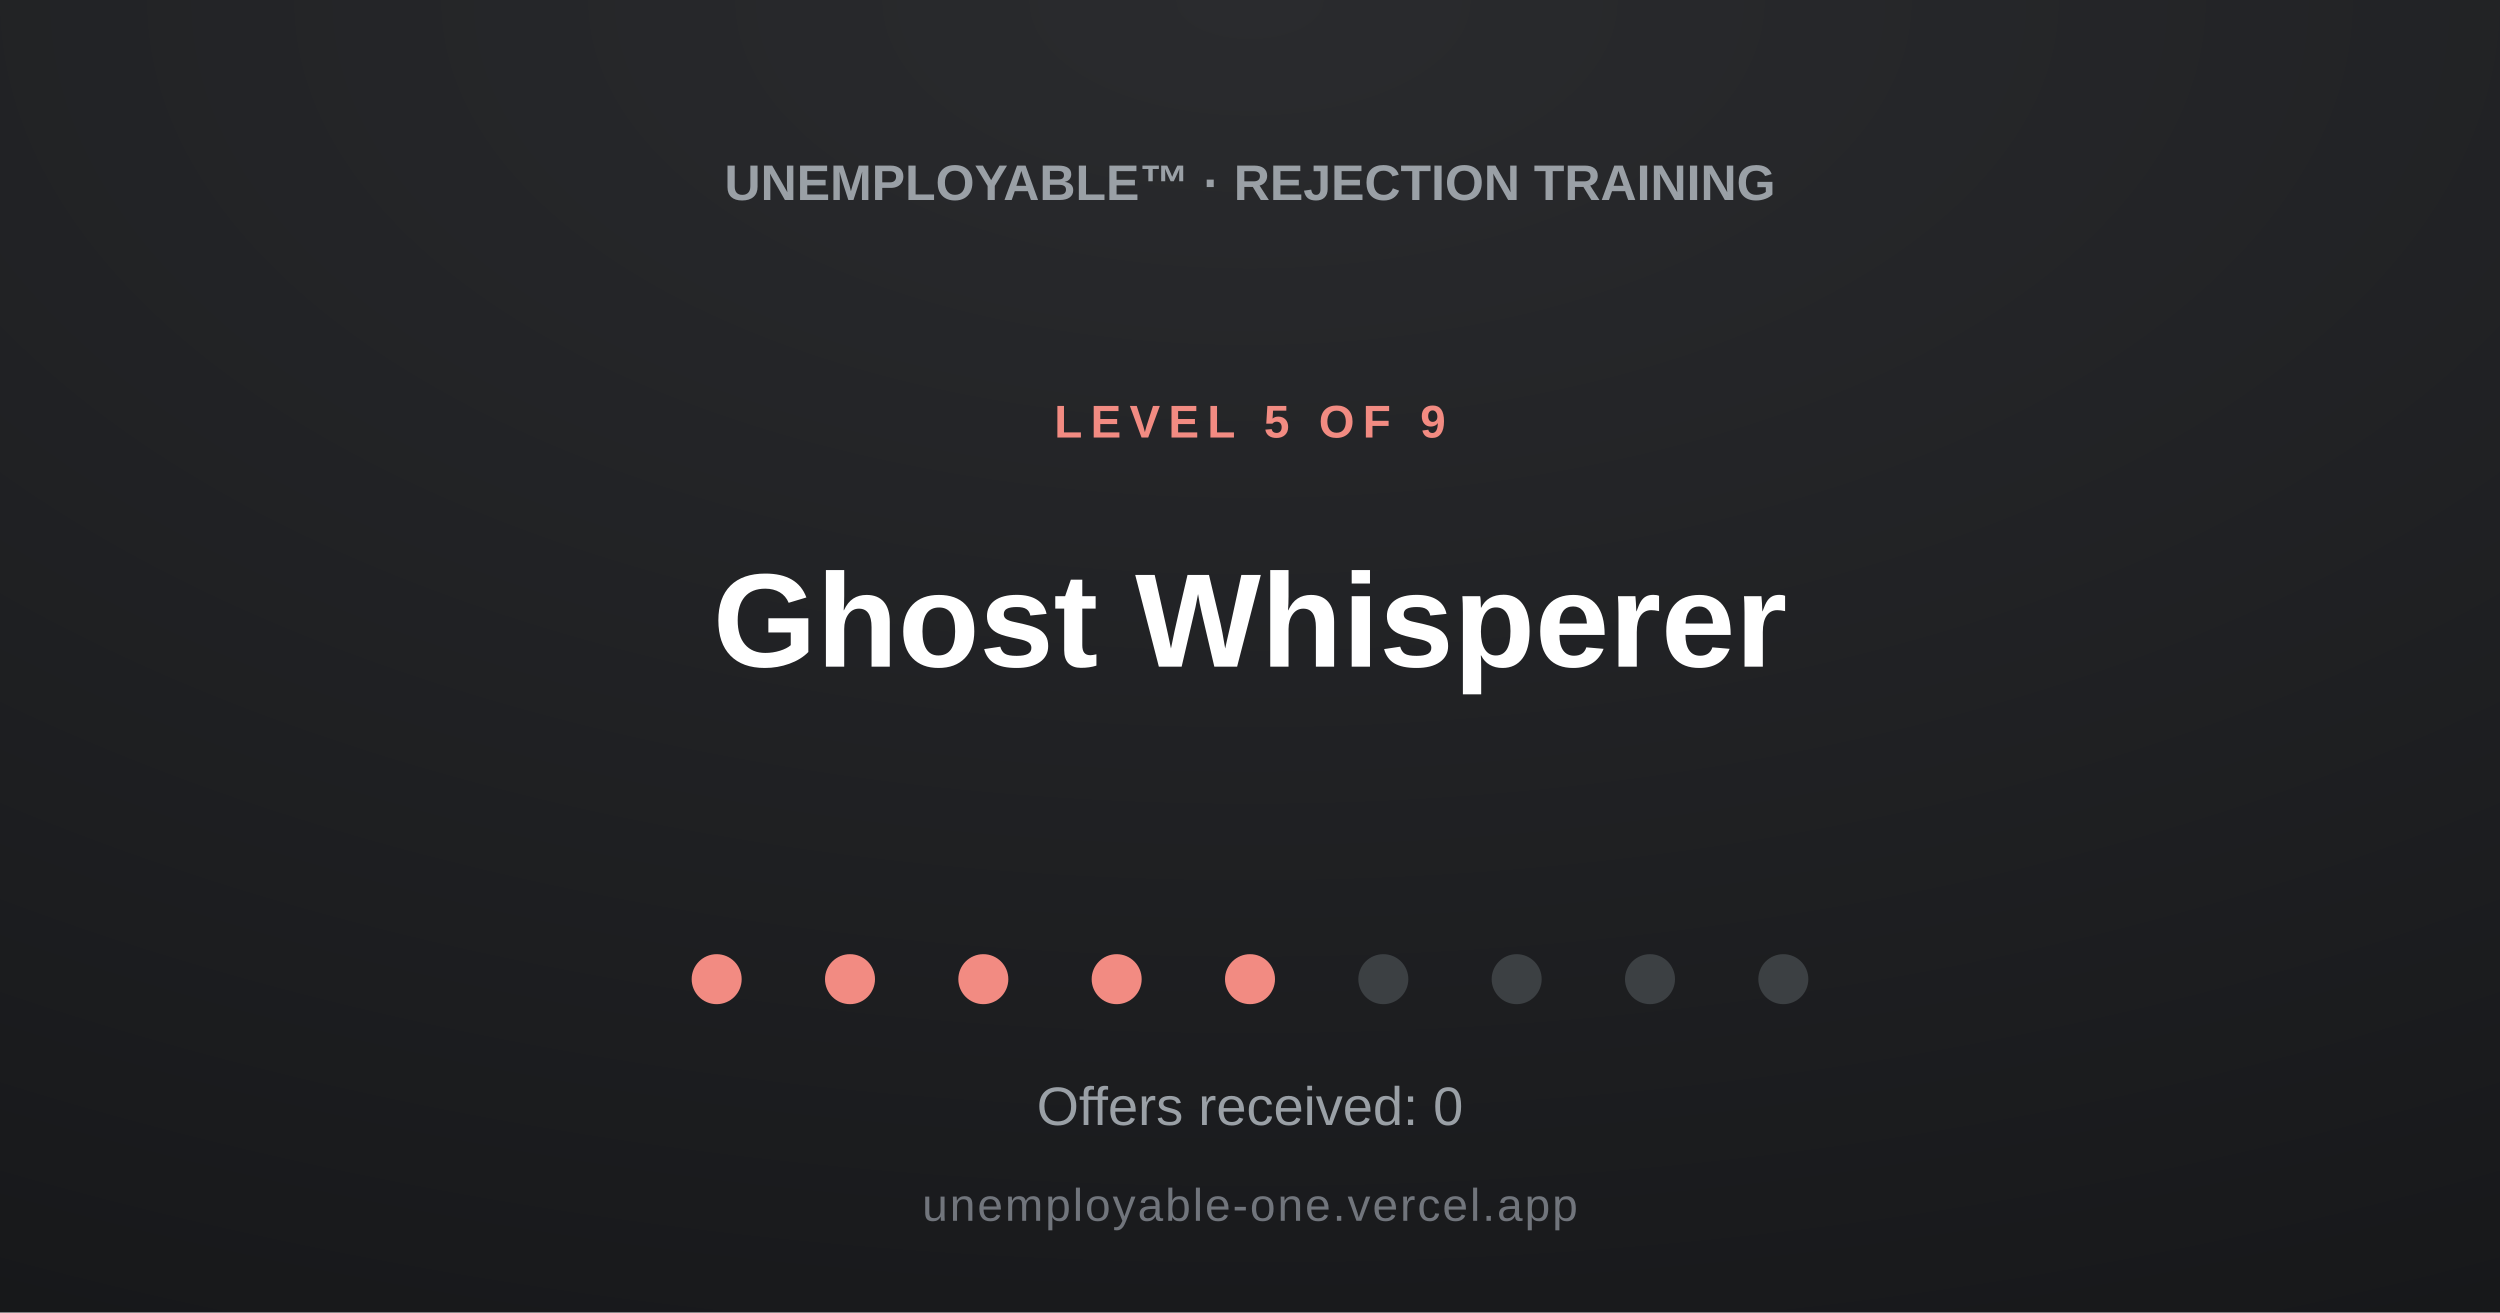
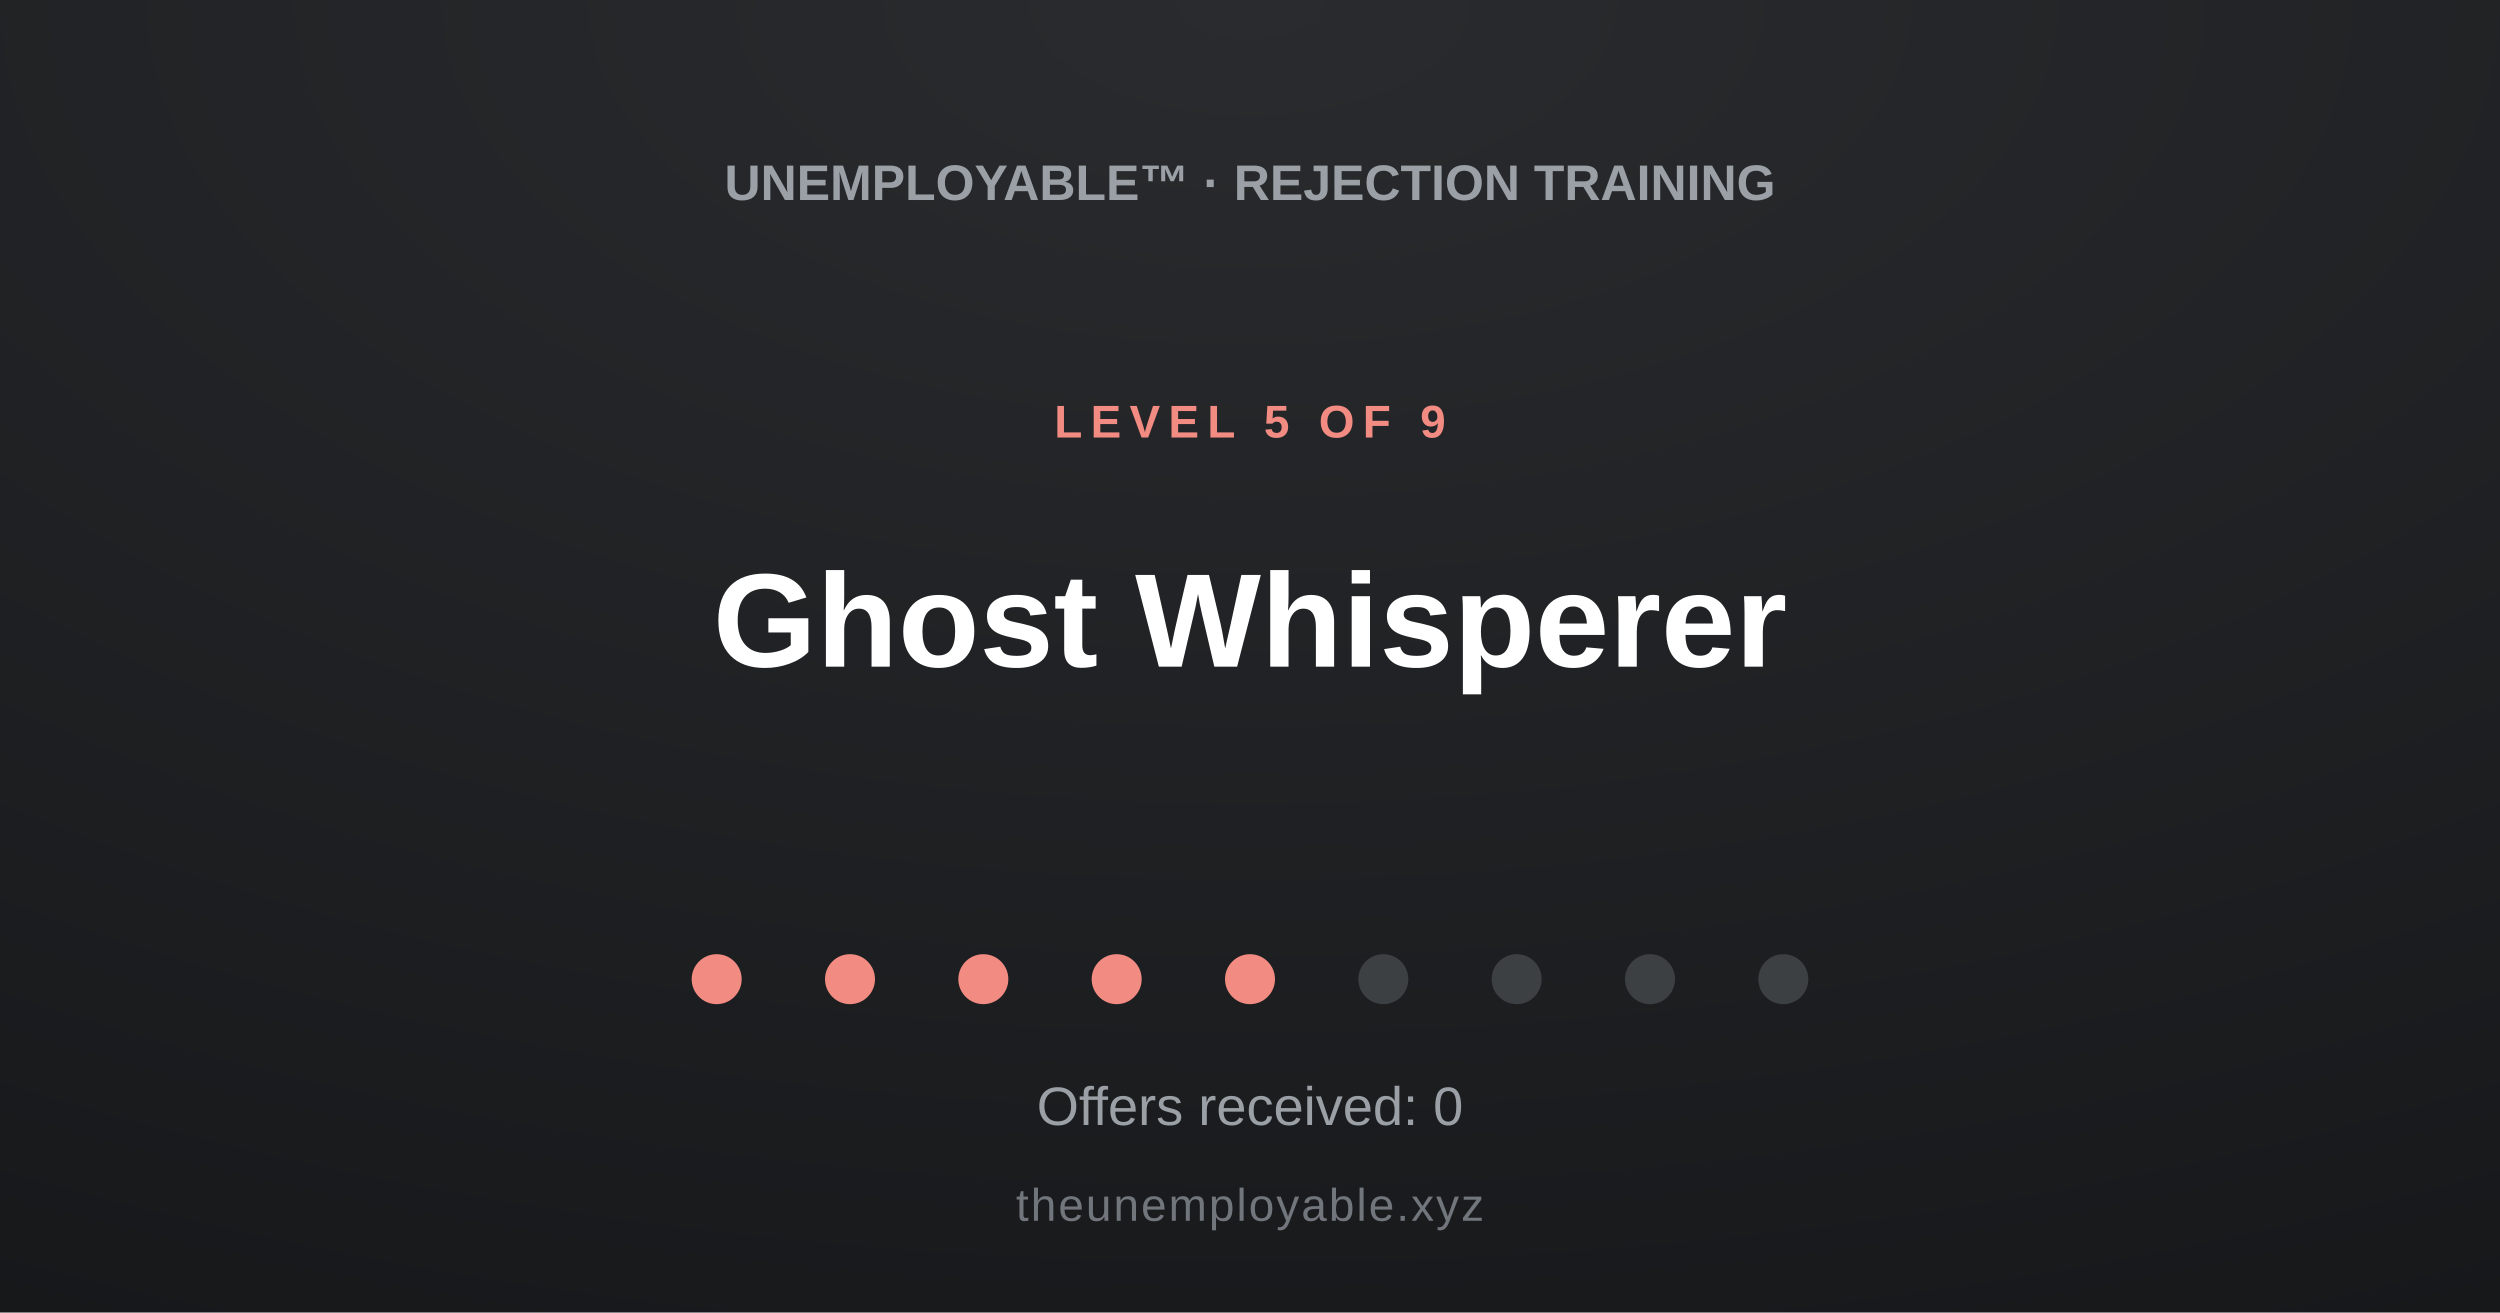
<svg xmlns="http://www.w3.org/2000/svg" width="1200" height="630" viewBox="0 0 1200 630" font-family="Arial, sans-serif">
  <defs>
    <radialGradient id="bg" cx="50%" cy="0%" r="140%">
      <stop offset="0" stop-color="#2a2b2e" />
      <stop offset="1" stop-color="#121315" />
    </radialGradient>
  </defs>
  <rect width="1200" height="630" fill="url(#bg)" />
  <text x="600" y="96" text-anchor="middle" font-size="24" font-weight="700" fill="#9aa0a6">UNEMPLOYABLE™  ·  REJECTION TRAINING</text>
  <text x="600" y="210" text-anchor="middle" font-size="22" font-weight="700" fill="#f28b82" letter-spacing="4">LEVEL 5 OF 9</text>
  <text x="600" y="320" text-anchor="middle" font-size="64" font-weight="800" fill="#ffffff">Ghost Whisperer</text>
  <circle cx="344" cy="470" r="12" fill="#f28b82" />
  <circle cx="408" cy="470" r="12" fill="#f28b82" />
  <circle cx="472" cy="470" r="12" fill="#f28b82" />
  <circle cx="536" cy="470" r="12" fill="#f28b82" />
  <circle cx="600" cy="470" r="12" fill="#f28b82" />
  <circle cx="664" cy="470" r="12" fill="#3c4043" />
  <circle cx="728" cy="470" r="12" fill="#3c4043" />
  <circle cx="792" cy="470" r="12" fill="#3c4043" />
  <circle cx="856" cy="470" r="12" fill="#3c4043" />
  <text x="600" y="540" text-anchor="middle" font-size="26" fill="#9aa0a6">Offers received: 0</text>
-   <text x="600" y="586" text-anchor="middle" font-size="22" fill="#71757c" letter-spacing="1">unemployable-one.vercel.app</text>
+   <text x="600" y="586" text-anchor="middle" font-size="22" fill="#71757c" letter-spacing="1">theunemployable.xyz</text>
</svg>
